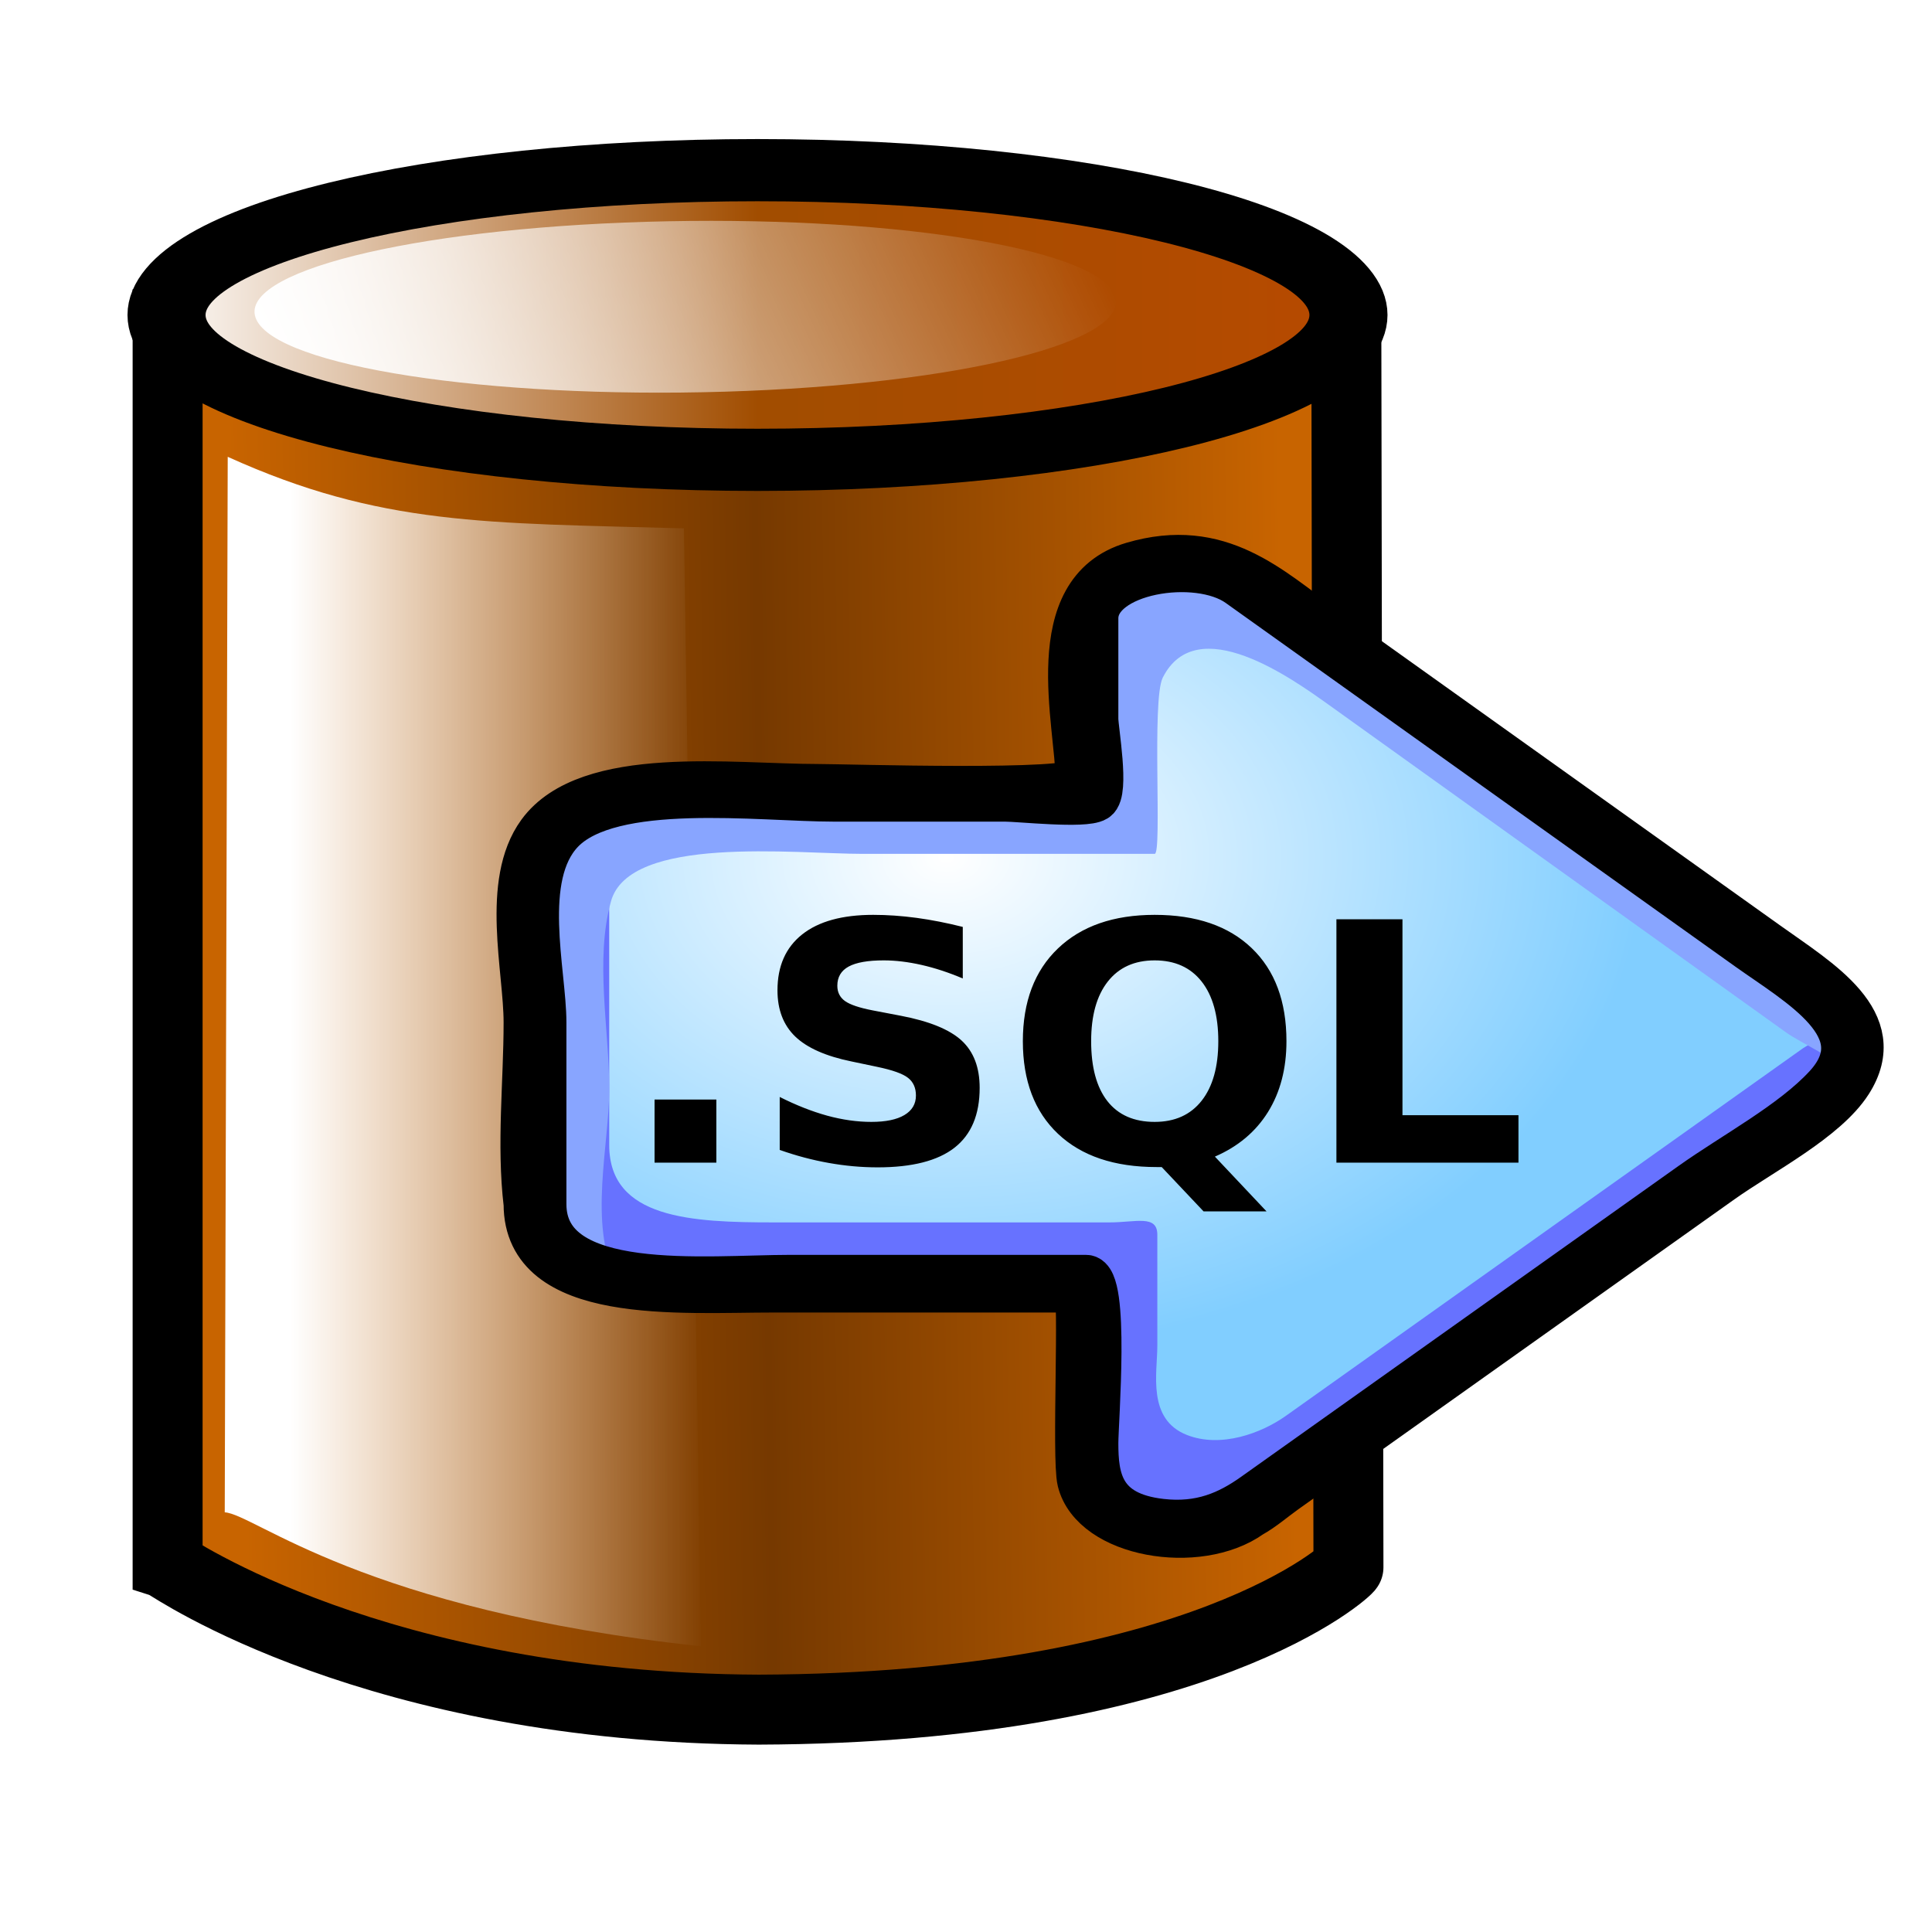
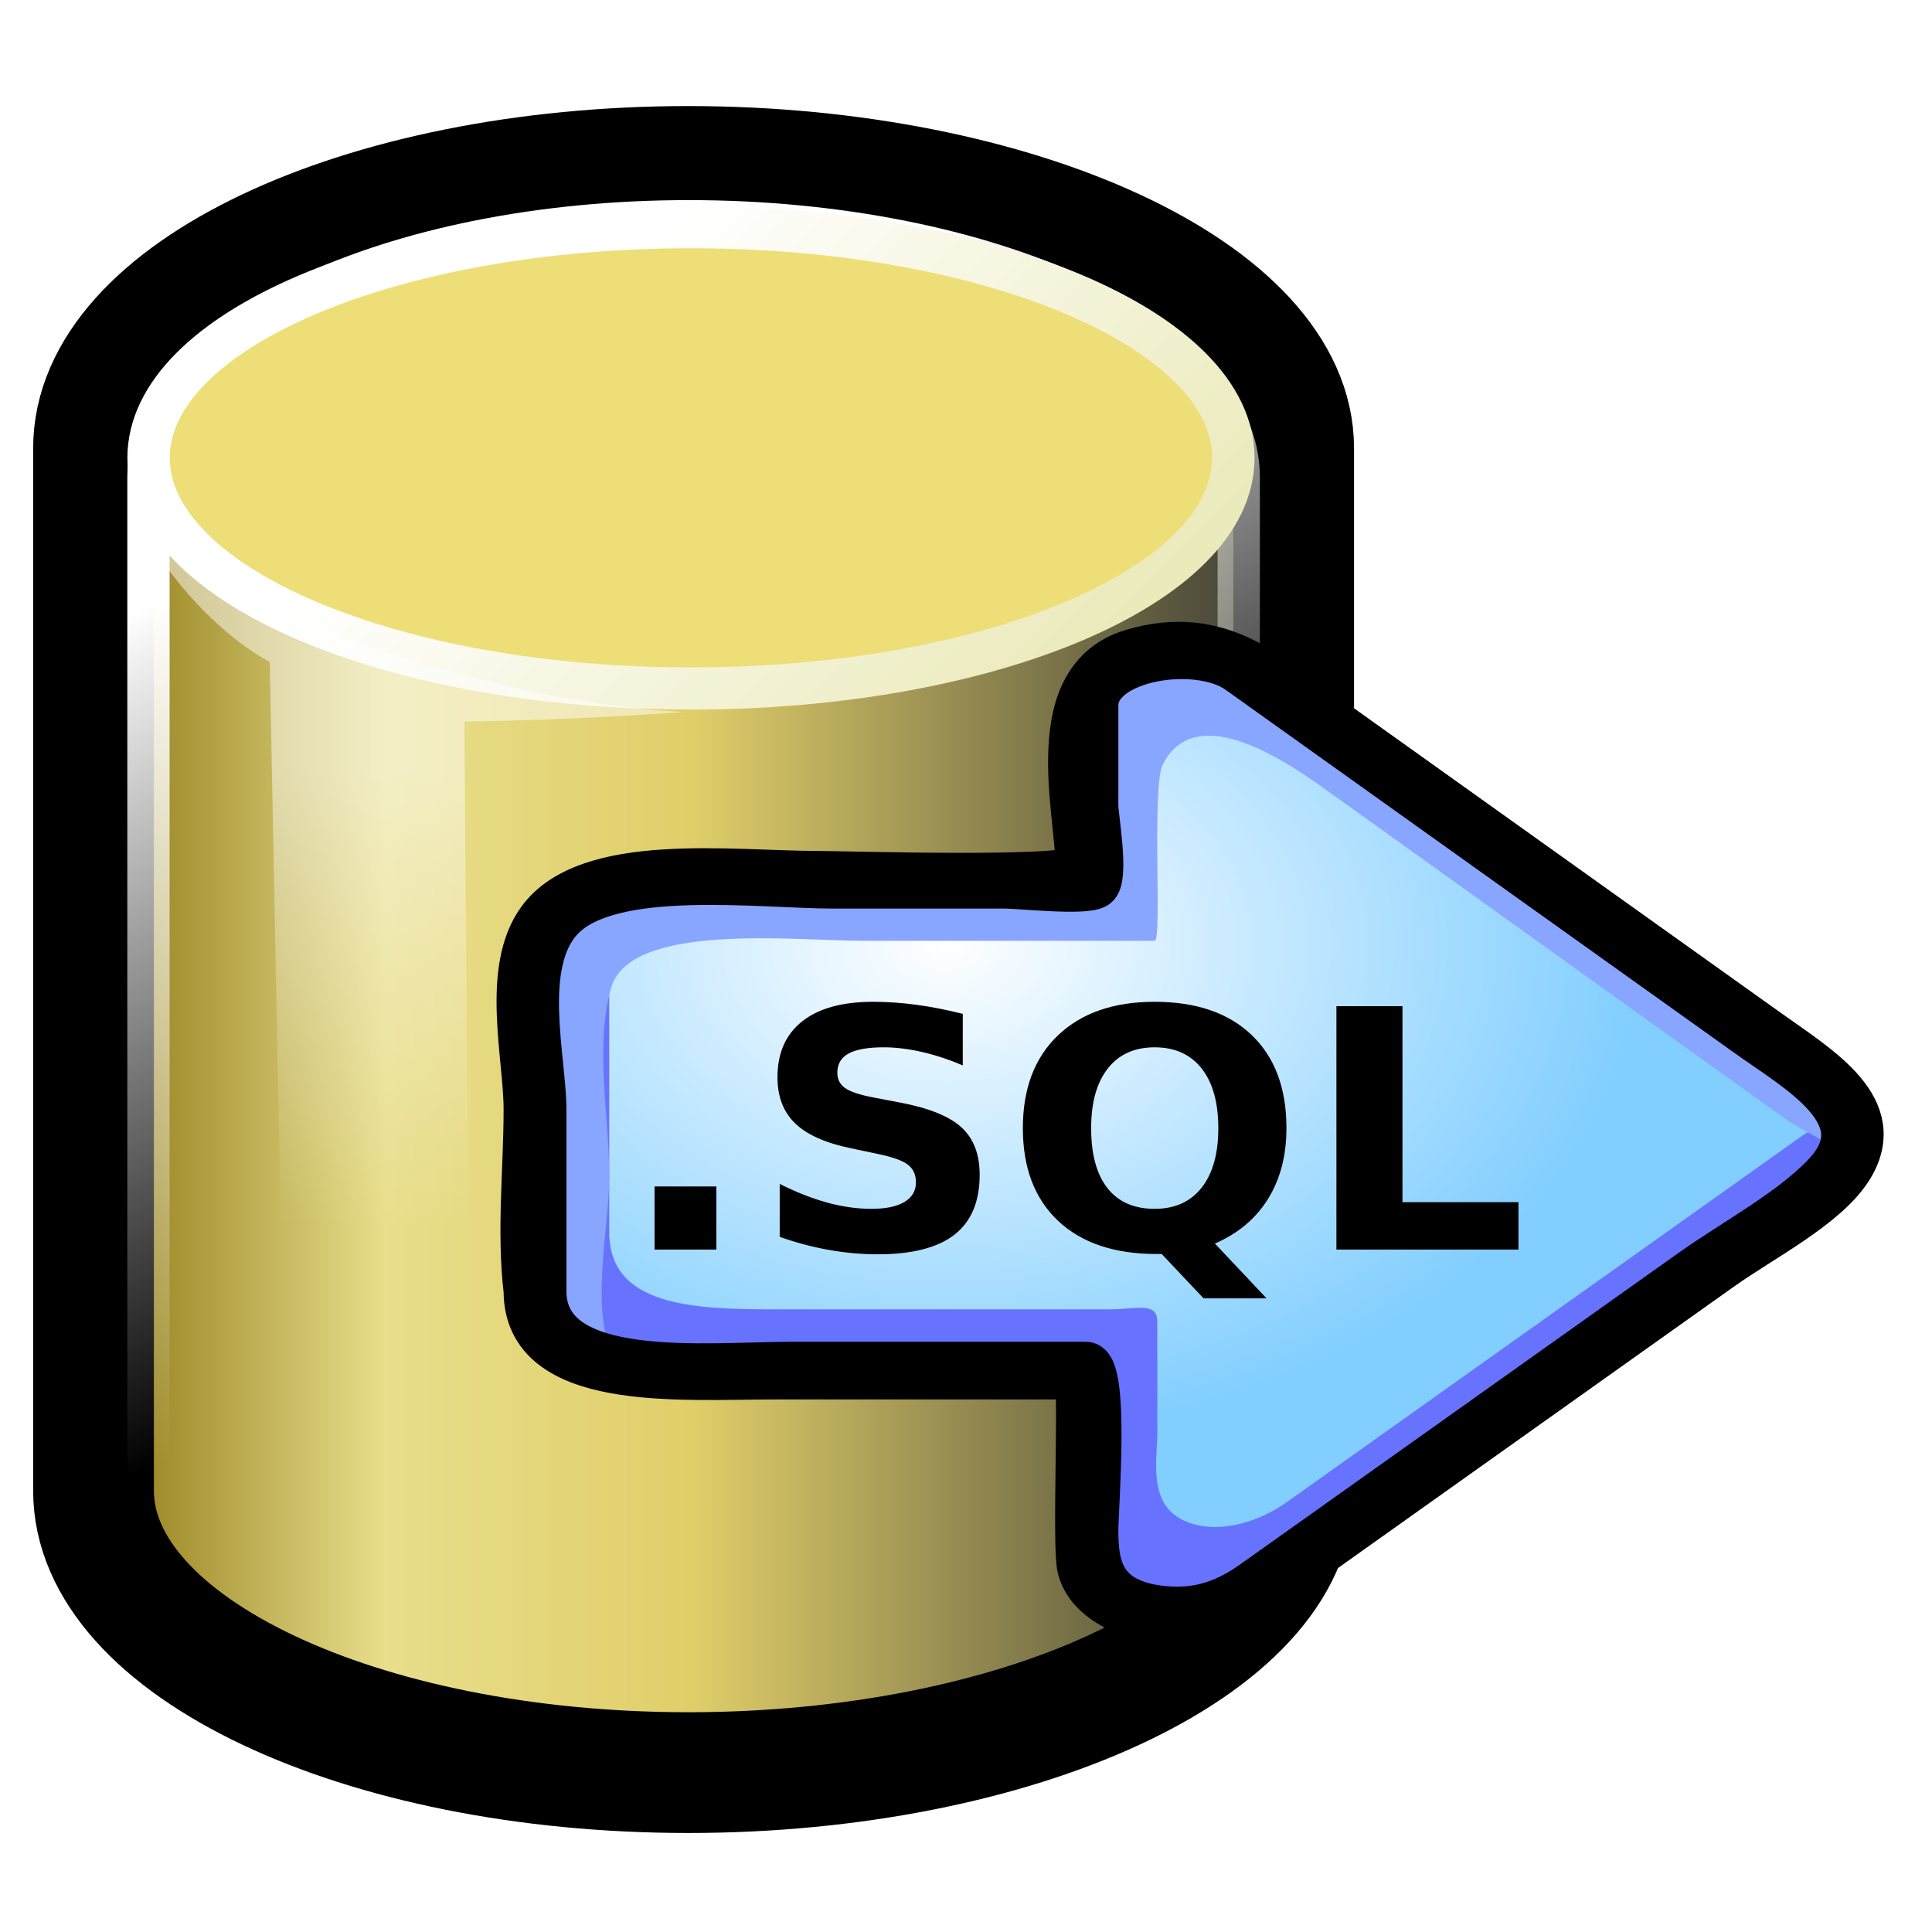
<svg xmlns="http://www.w3.org/2000/svg" xmlns:xlink="http://www.w3.org/1999/xlink" width="400" height="400" id="svg2" version="1.0">
  <defs id="defs4">
+     <linearGradient id="linearGradient6924">
+       <stop id="stop6926" offset="0" style="stop-color:#ffffff;stop-opacity:1;" />
+       <stop id="stop6928" offset="1" style="stop-color:#ffffff;stop-opacity:0;" />
+     </linearGradient>
+     <linearGradient xlink:href="#linearGradient6924" id="linearGradient3221" gradientUnits="userSpaceOnUse" gradientTransform="matrix(8.420009,0,0,9.09547,-5.186618,-12.94176)" x1="16.071" y1="19.5" x2="15.786" y2="30" />
+     <linearGradient id="linearGradient6932">
+       <stop style="stop-color:#ffffff;stop-opacity:1;" offset="0" id="stop6934" />
+       <stop style="stop-color:#e7e6ae;stop-opacity:1;" offset="1" id="stop6936" />
+     </linearGradient>
+     <linearGradient xlink:href="#linearGradient6932" id="linearGradient3216" gradientUnits="userSpaceOnUse" x1="24" y1="8.048" x2="36.076" y2="20.095" />
+     <linearGradient id="linearGradient4176">
+       <stop id="stop4178" offset="0" style="stop-color:#ffffff;stop-opacity:1;" />
+       <stop id="stop4180" offset="1" style="stop-color:#ffffff;stop-opacity:0;" />
+     </linearGradient>
+     <linearGradient xlink:href="#linearGradient4176" id="linearGradient3225" gradientUnits="userSpaceOnUse" gradientTransform="matrix(8.420009,0,0,9.09547,-3.983771,-36.97977)" x1="18.372" y1="15.015" x2="25.646" y2="31.524" />
+     <linearGradient id="linearGradient4134">
+       <stop id="stop4136" offset="0" style="stop-color:#88710c;stop-opacity:1;" />
+       <stop style="stop-color:#e8de8b;stop-opacity:1;" offset="0.25" id="stop4148" />
+       <stop style="stop-color:#e0ce69;stop-opacity:1;" offset="0.5" id="stop4142" />
+       <stop id="stop4138" offset="1" style="stop-color:#333432;stop-opacity:1;" />
+     </linearGradient>
+     <linearGradient xlink:href="#linearGradient4134" id="linearGradient3228" gradientUnits="userSpaceOnUse" gradientTransform="matrix(8.641262,0,0,9.334471,-9.308069,-43.3655)" x1="9.303" y1="26.719" x2="38.826" y2="26.719" />
    <linearGradient id="linearGradient13881">
      <stop id="stop13883" offset="0" style="stop-color:#c86400;stop-opacity:1;" />
      <stop style="stop-color:#763900;stop-opacity:1;" offset="0.5" id="stop13885" />
      <stop id="stop13887" offset="1" style="stop-color:#c86400;stop-opacity:1;" />
    </linearGradient>
    <linearGradient id="linearGradient13873">
      <stop style="stop-color:white;stop-opacity:1;" offset="0" id="stop13875" />
      <stop style="stop-color:white;stop-opacity:0;" offset="1" id="stop13877" />
    </linearGradient>
    <marker orient="auto" refY="0" refX="0" id="Arrow2Lstart" style="overflow:visible">
      <path id="path4920" style="font-size:12px;fill-rule:evenodd;stroke-width:0.625;stroke-linejoin:round" d="M 8.719,4.034 L -2.207,0.016 L 8.719,-4.002 C 6.973,-1.63 6.983,1.616 8.719,4.034 z " transform="matrix(1.1,0,0,1.1,1.1,0)" />
    </marker>
    <linearGradient id="linearGradient2969">
      <stop style="stop-color:#b84a00;stop-opacity:1;" offset="0" id="stop2971" />
      <stop id="stop12101" offset="0.5" style="stop-color:#a14d00;stop-opacity:1;" />
      <stop style="stop-color:white;stop-opacity:1;" offset="1" id="stop2973" />
    </linearGradient>
    <linearGradient gradientTransform="translate(-2.813803,0)" gradientUnits="userSpaceOnUse" y2="607.078" x2="381.77" y1="608.158" x1="204.001" id="linearGradient3198" xlink:href="#linearGradient3169" />
    <linearGradient gradientUnits="userSpaceOnUse" y2="607.078" x2="378.956" y1="608.158" x1="201.187" id="linearGradient3190" xlink:href="#linearGradient3169" />
    <linearGradient gradientTransform="translate(362.9805,113.959)" gradientUnits="userSpaceOnUse" y2="699.923" x2="229.238" y1="558.12" x1="219.433" id="linearGradient3175" xlink:href="#linearGradient3169" />
    <linearGradient id="linearGradient2232">
      <stop id="stop2234" offset="0" style="stop-color:#0030ff;stop-opacity:1;" />
      <stop id="stop2236" offset="1" style="stop-color:#02116f;stop-opacity:1;" />
    </linearGradient>
    <linearGradient id="linearGradient2244">
      <stop style="stop-color:#6fff58;stop-opacity:1;" offset="0" id="stop2246" />
      <stop style="stop-color:#327e29;stop-opacity:1;" offset="1" id="stop2248" />
    </linearGradient>
    <linearGradient id="linearGradient2250">
      <stop id="stop2252" offset="0" style="stop-color:#ff0000;stop-opacity:1;" />
      <stop id="stop2254" offset="1" style="stop-color:#850000;stop-opacity:1;" />
    </linearGradient>
    <linearGradient id="linearGradient3169">
      <stop id="stop3171" offset="0" style="stop-color:#4d93ff;stop-opacity:1;" />
      <stop id="stop3173" offset="1" style="stop-color:#3470ac;stop-opacity:1;" />
    </linearGradient>
    <linearGradient y2="357.373" x2="557.692" y1="251.871" x1="512.316" gradientTransform="translate(-62.60711,270.1251)" gradientUnits="userSpaceOnUse" id="linearGradient2030" xlink:href="#linearGradient2244" />
    <linearGradient y2="432.353" x2="702.091" y1="346.532" x1="528.292" gradientTransform="translate(-47.48293,293.6907)" gradientUnits="userSpaceOnUse" id="linearGradient2028" xlink:href="#linearGradient2250" />
    <linearGradient y2="343.987" x2="551.77" y1="435.436" x1="434.732" gradientTransform="translate(-81.60028,294.7458)" gradientUnits="userSpaceOnUse" id="linearGradient2026" xlink:href="#linearGradient2232" />
    <linearGradient gradientTransform="translate(-81.60028,294.7458)" gradientUnits="userSpaceOnUse" y2="343.987" x2="551.77" y1="435.436" x1="434.732" id="linearGradient2242" xlink:href="#linearGradient2232" />
    <linearGradient gradientTransform="translate(-47.48293,293.6907)" gradientUnits="userSpaceOnUse" y2="432.353" x2="702.091" y1="346.532" x1="528.292" id="linearGradient2240" xlink:href="#linearGradient2250" />
    <linearGradient gradientTransform="translate(-62.60711,270.1251)" gradientUnits="userSpaceOnUse" y2="357.373" x2="557.692" y1="251.871" x1="512.316" id="linearGradient2238" xlink:href="#linearGradient2244" />
    <linearGradient id="linearGradient2017">
      <stop id="stop2019" offset="0" style="stop-color:#0030ff;stop-opacity:1;" />
      <stop id="stop2021" offset="1" style="stop-color:#02116f;stop-opacity:1;" />
    </linearGradient>
    <linearGradient id="linearGradient2011">
      <stop style="stop-color:#6fff58;stop-opacity:1;" offset="0" id="stop2013" />
      <stop style="stop-color:#327e29;stop-opacity:1;" offset="1" id="stop2015" />
    </linearGradient>
    <linearGradient id="linearGradient2005">
      <stop id="stop2007" offset="0" style="stop-color:#ff0000;stop-opacity:1;" />
      <stop id="stop2009" offset="1" style="stop-color:#850000;stop-opacity:1;" />
    </linearGradient>
    <linearGradient xlink:href="#linearGradient13881" id="linearGradient2975" x1="302.256" y1="444.029" x2="439.599" y2="442.164" gradientUnits="userSpaceOnUse" spreadMethod="pad" gradientTransform="matrix(-1.585632,0,0,-1.323418,746.1098,794.4793)" />
    <radialGradient cx="42.786" cy="42.189" gradientUnits="userSpaceOnUse" id="XMLID_2_" r="69.833" gradientTransform="matrix(1.11456,0,0,0.79531,241.7787,436.9974)">
      <stop id="stop6" offset="0" style="stop-color:white;stop-opacity:1;" />
      <stop id="stop8" offset="1" style="stop-color:#81ceff;stop-opacity:1;" />
    </radialGradient>
    <linearGradient xlink:href="#linearGradient2969" id="linearGradient5876" x1="280.404" y1="298.076" x2="433.882" y2="298.076" gradientUnits="userSpaceOnUse" />
    <linearGradient xlink:href="#linearGradient13873" id="linearGradient13879" x1="308.47" y1="349.701" x2="342.574" y2="349.701" gradientUnits="userSpaceOnUse" />
    <linearGradient xlink:href="#linearGradient13873" id="linearGradient15670" x1="321.651" y1="448.169" x2="378.762" y2="448.169" gradientUnits="userSpaceOnUse" gradientTransform="matrix(1.504496,0,0,1.504496,-423.8694,-496.0435)" />
    <radialGradient xlink:href="#XMLID_2_" id="radialGradient1955" gradientUnits="userSpaceOnUse" gradientTransform="matrix(2.067455,0,0,1.474102,107.4413,115.3789)" cx="42.786" cy="42.189" r="69.833" />
+     <linearGradient xlink:href="#linearGradient6924" id="linearGradient4837" gradientUnits="userSpaceOnUse" gradientTransform="matrix(8.420009,0,0,9.09547,-60.22628,-18.2518)" x1="16.071" y1="19.5" x2="15.786" y2="30" />
+     <linearGradient xlink:href="#linearGradient4176" id="linearGradient4841" gradientUnits="userSpaceOnUse" gradientTransform="matrix(8.420009,0,0,9.09547,-59.02344,-42.28981)" x1="18.372" y1="15.015" x2="25.646" y2="31.524" />
+     <linearGradient xlink:href="#linearGradient4134" id="linearGradient4844" gradientUnits="userSpaceOnUse" gradientTransform="matrix(8.641262,0,0,9.334471,-64.34774,-48.67554)" x1="9.303" y1="26.719" x2="38.826" y2="26.719" />
+     <radialGradient xlink:href="#XMLID_2_" id="radialGradient5361" gradientUnits="userSpaceOnUse" gradientTransform="matrix(2.067455,0,0,1.474102,107.4413,115.3789)" cx="42.786" cy="42.189" r="69.833" />
+     <linearGradient xlink:href="#linearGradient6932" id="linearGradient5363" gradientUnits="userSpaceOnUse" x1="24" y1="8.048" x2="36.076" y2="20.095" />
  </defs>
  <g id="layer1">
-     <path style="fill:url(#linearGradient2975);fill-opacity:1;fill-rule:evenodd;stroke:black;stroke-width:14.486;stroke-linecap:butt;stroke-linejoin:miter;stroke-miterlimit:4;stroke-opacity:1" d="M 279.183,324.491 C 279.385,324.782 248.845,353.632 157.098,353.962 C 77.495,353.61 35.498,324.345 34.703,324.054 L 34.703,67.14 L 278.746,67.14 L 279.183,324.491 z " id="rect2080" />
-     <path style="opacity:1;fill:url(#linearGradient5876);fill-opacity:1;stroke:black;stroke-width:9.813;stroke-miterlimit:4;stroke-dasharray:none;stroke-opacity:1" id="path2977" d="M 431.429 298.076 A 74.286 22.857 0 1 1  282.857,298.076 A 74.286 22.857 0 1 1  431.429 298.076 z" transform="matrix(-1.64707,0,0,-1.311976,745.0717,456.2853)" />
-     <path style="opacity:1;fill:url(#linearGradient13879);fill-opacity:1;stroke:none;stroke-width:5;stroke-linejoin:round;stroke-miterlimit:4;stroke-dasharray:none;stroke-opacity:1" id="path8541" d="M 342.574 349.701 A 17.052 13.519 0 1 1  308.47,349.701 A 17.052 13.519 0 1 1  342.574 349.701 z" transform="matrix(5.207405,-0.15592,0.604212,1.300782,-1764.548,-340.6195)" />
-     <path style="fill:url(#linearGradient15670);fill-opacity:1;stroke:none;stroke-width:5;stroke-linecap:round;stroke-linejoin:round;stroke-miterlimit:4;stroke-opacity:1" d="M 47.147,94.578 C 78.823,108.928 100.77,108.239 141.598,109.393 L 145.108,340.842 C 74.938,333.303 52.844,313.505 46.53,313.11 L 47.147,94.578 z " id="rect15662" />
-     <path d="M 225.04,127.878 C 225.04,133.56 225.04,139.242 225.04,144.924 C 225.04,147.491 227.722,162.487 225.04,164.145 C 222.931,165.451 211.06,164.145 208.397,164.145 C 195.664,164.145 182.93,164.145 170.195,164.145 C 153.744,164.145 123.925,160.133 113.923,172.306 C 105.8,182.198 110.768,200.93 110.768,211.681 C 110.768,224.036 109.168,236.986 110.768,249.298 C 110.768,268.985 142.964,265.776 161.27,265.776 C 182.122,265.776 202.974,265.776 223.827,265.776 C 226.38,265.776 225.04,297.308 225.04,301.331 C 225.04,315.288 245.44,321.517 259.558,311.48 C 271.92,302.7 284.277,293.918 296.636,285.132 C 322.94,266.439 352.838,248.589 376.657,228.26 C 393.463,216.235 376.432,204.793 364.569,196.325 C 348.405,184.791 332.24,173.255 316.074,161.72 C 300.194,150.384 284.31,139.049 268.426,127.716 C 258.13,120.367 245.08,110.976 229.938,120.345 C 226.845,122.259 225.04,124.944 225.04,127.878" id="path10" style="fill:url(#radialGradient1955);fill-opacity:1.0" />
-     <path d="M 110.768,180.627 C 110.768,193.167 110.768,205.707 110.768,218.245 C 110.768,228.994 105.798,247.727 113.923,257.614 C 123.927,269.79 153.738,265.776 170.186,265.776 C 182.081,265.776 193.975,265.776 205.865,265.776 C 208.904,265.776 222.658,264.278 225.038,265.776 C 227.395,267.259 225.038,280.343 225.038,282.574 C 225.038,289.578 225.038,296.581 225.038,303.583 C 225.038,319.583 250.129,318.183 261.779,309.903 C 292.884,287.797 323.989,265.69 355.096,243.582 C 366.376,235.565 387.896,225.024 382.336,211.907 C 381.681,212.789 374.633,216.073 373.248,217.059 C 366.909,221.569 360.562,226.077 354.225,230.583 C 336.61,243.101 319.002,255.621 301.391,268.139 C 289.665,276.473 277.942,284.808 266.22,293.141 C 261.161,296.736 252.761,299.858 245.735,297.093 C 237.449,293.835 239.612,284.27 239.612,278.603 C 239.612,270.948 239.612,263.293 239.612,255.638 C 239.612,251.428 235.154,253.087 229.709,253.087 C 206.559,253.087 183.412,253.087 160.263,253.087 C 143.206,253.087 126.135,252.333 126.135,237.088 C 126.135,221.066 126.135,205.041 126.135,189.019 C 126.135,181.69 123.896,171.946 127.535,164.854 C 117.76,166.85 110.768,173.36 110.768,180.627" id="path12" style="fill:#6772ff;fill-opacity:1" />
-     <path d="M 127.539,264.679 C 121.81,253.48 126.139,237.042 126.139,225.45 C 126.139,213.143 123.129,198.77 126.497,186.612 C 130.307,172.831 164.557,176.784 178.632,176.784 C 198.775,176.784 218.921,176.784 239.064,176.784 C 240.652,176.784 238.404,144.935 240.734,140.303 C 247.778,126.312 267.535,140.501 275.195,145.989 C 306.763,168.603 338.331,191.216 369.894,213.83 C 372.425,215.644 380.74,219.602 382.338,221.759 C 388.276,207.739 361.571,194.588 349.668,186.067 C 327.394,170.117 305.119,154.165 282.844,138.216 C 272.073,130.503 257.162,114.422 239.411,116.856 C 216.458,120 225.04,151.92 225.04,163.76 C 205.745,163.76 186.455,163.757 167.16,163.757 C 148.222,163.756 110.768,159.401 110.768,180.238 C 108.984,193.966 110.768,208.408 110.768,222.188 C 110.768,235.159 104.187,259.912 127.539,264.679" id="path14" style="fill:#88a5ff;fill-opacity:1" />
-     <path d="M 234.495,116.835 C 215.474,122.446 223.173,149.848 223.173,161.443 C 223.173,164.319 175.148,162.814 169.24,162.814 C 151.509,162.814 121.663,158.75 111.692,172.447 C 104.193,182.751 108.901,200.67 108.901,211.682 C 108.901,224.064 107.435,236.952 108.901,249.3 C 108.901,269.766 140.729,267.108 160.07,267.108 C 180.97,267.108 201.868,267.108 222.768,267.108 C 224.042,267.108 222.363,301.972 223.519,306.629 C 226.297,317.834 248.065,321.567 259.019,313.749 C 261.572,312.319 263.782,310.363 266.077,308.731 C 280.26,298.652 294.443,288.571 308.623,278.491 C 324.555,267.169 340.483,255.849 356.415,244.525 C 364.707,238.633 377.991,231.879 383.008,224.026 C 391.018,211.483 376.814,203.19 365.888,195.39 C 350.46,184.379 335.029,173.366 319.599,162.354 C 304.408,151.515 289.222,140.673 274.031,129.834 C 262.999,121.955 252.579,111.502 234.495,116.835 M 112.635,249.298 C 112.635,236.758 112.635,224.218 112.635,211.681 C 112.635,201.239 107.39,181.526 116.267,172.161 C 126.476,161.394 157.315,165.475 172.674,165.475 C 184.485,165.475 196.29,165.475 208.102,165.475 C 211.095,165.475 224.548,166.947 226.907,165.475 C 229.231,164.024 226.907,151.036 226.907,148.838 C 226.907,141.905 226.907,134.971 226.907,128.038 C 226.907,118.343 247.809,114.885 256.432,121.038 C 259.558,123.27 262.684,125.5 265.81,127.729 C 297.813,150.567 329.815,173.405 361.819,196.244 C 372.41,203.806 389.107,212.953 378.042,224.942 C 371.04,232.53 359.115,238.845 350.194,245.184 C 320.007,266.636 289.822,288.091 259.635,309.542 C 254.311,313.327 248.568,315.877 240.391,314.946 C 227.902,313.52 226.907,306.041 226.907,298.787 C 226.907,294.322 229.332,264.44 224.831,264.44 C 204.446,264.44 184.057,264.44 163.672,264.44 C 146.367,264.444 112.635,268.293 112.635,249.298" id="path16" style="fill:#000007;fill-opacity:1;stroke:black;stroke-width:9.271;stroke-miterlimit:4;stroke-dasharray:none;stroke-opacity:1" />
-     <text xml:space="preserve" style="font-size:70.917px;font-style:normal;font-variant:normal;font-weight:bold;font-stretch:normal;text-align:start;line-height:125%;writing-mode:lr-tb;text-anchor:start;fill:black;fill-opacity:1;stroke:none;stroke-width:1px;stroke-linecap:butt;stroke-linejoin:miter;stroke-opacity:1;font-family:Bitstream Vera Sans" x="124.84" y="246.993" id="text4974" transform="scale(1.026086,0.974577)">
-       <tspan id="tspan4976" x="124.84" y="246.993">.SQL</tspan>
-     </text>
+     <path id="path3068" d="M 142.502,34.46 C 74.587,34.46 19.364,60.619 19.364,92.8 C 19.364,95.109 19.364,306.255 19.364,308.66 C 19.364,340.84 74.587,367 142.502,367 C 210.418,367 267.839,340.84 267.839,308.66 C 267.839,306.755 267.839,94.705 267.839,92.8 C 267.839,60.619 210.418,34.46 142.502,34.46 z" style="fill:url(#linearGradient4844);fill-opacity:1;fill-rule:nonzero;stroke:#000000;stroke-width:25;stroke-linecap:butt;stroke-linejoin:miter;marker:none;marker-start:none;marker-mid:none;marker-end:none;stroke-miterlimit:10;stroke-dasharray:none;stroke-dashoffset:0;stroke-opacity:1;visibility:visible;display:block;overflow:visible" />
+     <path style="fill:none;fill-opacity:1;fill-rule:nonzero;stroke:url(#linearGradient4841);stroke-width:8.751;stroke-linecap:butt;stroke-linejoin:miter;marker:none;marker-start:none;marker-mid:none;marker-end:none;stroke-miterlimit:10;stroke-dasharray:none;stroke-dashoffset:0;stroke-opacity:1;visibility:visible;display:block;overflow:visible" d="M 142.603,45.805 C 80.903,45.805 30.735,69.571 30.735,98.806 C 30.735,100.904 30.735,297.87 30.735,300.055 C 30.735,329.29 80.903,353.056 142.603,353.056 C 204.303,353.056 256.469,329.29 256.469,300.055 C 256.469,298.325 256.469,100.537 256.469,98.806 C 256.469,69.571 204.303,45.805 142.603,45.805 z" id="path4174" />
+     <path transform="matrix(8.734,0,0,8.682708,-66.55916,-27.3863)" d="M 36.857,14.071 A 12.857,5.5 0 1 1 11.143,14.071 A 12.857,5.5 0 1 1 36.857,14.071 z" id="path3364" style="fill:#eede78;fill-opacity:1;fill-rule:nonzero;stroke:url(#linearGradient5363);stroke-width:1.005;stroke-linecap:butt;stroke-linejoin:miter;marker:none;marker-start:none;marker-mid:none;marker-end:none;stroke-miterlimit:10;stroke-dasharray:none;stroke-dashoffset:0;stroke-opacity:1;visibility:visible;display:block;overflow:visible" />
+     <path id="path6922" d="M 55.85,137.021 L 58.857,289.695 L 97.348,301.389 L 96.145,149.365 C 96.145,149.365 113.587,149.365 141.854,147.416 C 97.937,145.296 47.69,124.907 30.59,111.683 C 42.52,130.713 55.85,137.021 55.85,137.021 z" style="opacity:0.494;fill:url(#linearGradient4837);fill-opacity:1;fill-rule:nonzero;stroke:none;stroke-width:1;stroke-linecap:butt;stroke-linejoin:miter;marker:none;marker-start:none;marker-mid:none;marker-end:none;stroke-miterlimit:4;stroke-dasharray:none;stroke-dashoffset:0;stroke-opacity:1;visibility:visible;display:block;overflow:visible" />
+     <g id="g4805" transform="translate(0,18)">
+       <path style="fill:url(#radialGradient5361);fill-opacity:1" id="path10" d="M 225.04,127.878 C 225.04,133.56 225.04,139.242 225.04,144.924 C 225.04,147.491 227.722,162.487 225.04,164.145 C 222.931,165.451 211.06,164.145 208.397,164.145 C 195.664,164.145 182.93,164.145 170.195,164.145 C 153.744,164.145 123.925,160.133 113.923,172.306 C 105.8,182.198 110.768,200.93 110.768,211.681 C 110.768,224.036 109.168,236.986 110.768,249.298 C 110.768,268.985 142.964,265.776 161.27,265.776 C 182.122,265.776 202.974,265.776 223.827,265.776 C 226.38,265.776 225.04,297.308 225.04,301.331 C 225.04,315.288 245.44,321.517 259.558,311.48 C 271.92,302.7 284.277,293.918 296.636,285.132 C 322.94,266.439 352.838,248.589 376.657,228.26 C 393.463,216.235 376.432,204.793 364.569,196.325 C 348.405,184.791 332.24,173.255 316.074,161.72 C 300.194,150.384 284.31,139.049 268.426,127.716 C 258.13,120.367 245.08,110.976 229.938,120.345 C 226.845,122.259 225.04,124.944 225.04,127.878" />
+       <path style="fill:#6772ff;fill-opacity:1" id="path12" d="M 110.768,180.627 C 110.768,193.167 110.768,205.707 110.768,218.245 C 110.768,228.994 105.798,247.727 113.923,257.614 C 123.927,269.79 153.738,265.776 170.186,265.776 C 182.081,265.776 193.975,265.776 205.865,265.776 C 208.904,265.776 222.658,264.278 225.038,265.776 C 227.395,267.259 225.038,280.343 225.038,282.574 C 225.038,289.578 225.038,296.581 225.038,303.583 C 225.038,319.583 250.129,318.183 261.779,309.903 C 292.884,287.797 323.989,265.69 355.096,243.582 C 366.376,235.565 387.896,225.024 382.336,211.907 C 381.681,212.789 374.633,216.073 373.248,217.059 C 366.909,221.569 360.562,226.077 354.225,230.583 C 336.61,243.101 319.002,255.621 301.391,268.139 C 289.665,276.473 277.942,284.808 266.22,293.141 C 261.161,296.736 252.761,299.858 245.735,297.093 C 237.449,293.835 239.612,284.27 239.612,278.603 C 239.612,270.948 239.612,263.293 239.612,255.638 C 239.612,251.428 235.154,253.087 229.709,253.087 C 206.559,253.087 183.412,253.087 160.263,253.087 C 143.206,253.087 126.135,252.333 126.135,237.088 C 126.135,221.066 126.135,205.041 126.135,189.019 C 126.135,181.69 123.896,171.946 127.535,164.854 C 117.76,166.85 110.768,173.36 110.768,180.627" />
+       <path style="fill:#88a5ff;fill-opacity:1" id="path14" d="M 127.539,264.679 C 121.81,253.48 126.139,237.042 126.139,225.45 C 126.139,213.143 123.129,198.77 126.497,186.612 C 130.307,172.831 164.557,176.784 178.632,176.784 C 198.775,176.784 218.921,176.784 239.064,176.784 C 240.652,176.784 238.404,144.935 240.734,140.303 C 247.778,126.312 267.535,140.501 275.195,145.989 C 306.763,168.603 338.331,191.216 369.894,213.83 C 372.425,215.644 380.74,219.602 382.338,221.759 C 388.276,207.739 361.571,194.588 349.668,186.067 C 327.394,170.117 305.119,154.165 282.844,138.216 C 272.073,130.503 257.162,114.422 239.411,116.856 C 216.458,120 225.04,151.92 225.04,163.76 C 205.745,163.76 186.455,163.757 167.16,163.757 C 148.222,163.756 110.768,159.401 110.768,180.238 C 108.984,193.966 110.768,208.408 110.768,222.188 C 110.768,235.159 104.187,259.912 127.539,264.679" />
+       <path style="fill:#000007;fill-opacity:1;stroke:#000000;stroke-width:9.271;stroke-miterlimit:4;stroke-dasharray:none;stroke-opacity:1" id="path16" d="M 234.495,116.835 C 215.474,122.446 223.173,149.848 223.173,161.443 C 223.173,164.319 175.148,162.814 169.24,162.814 C 151.509,162.814 121.663,158.75 111.692,172.447 C 104.193,182.751 108.901,200.67 108.901,211.682 C 108.901,224.064 107.435,236.952 108.901,249.3 C 108.901,269.766 140.729,267.108 160.07,267.108 C 180.97,267.108 201.868,267.108 222.768,267.108 C 224.042,267.108 222.363,301.972 223.519,306.629 C 226.297,317.834 248.065,321.567 259.019,313.749 C 261.572,312.319 263.782,310.363 266.077,308.731 C 280.26,298.652 294.443,288.571 308.623,278.491 C 324.555,267.169 340.483,255.849 356.415,244.525 C 364.707,238.633 377.991,231.879 383.008,224.026 C 391.018,211.483 376.814,203.19 365.888,195.39 C 350.46,184.379 335.029,173.366 319.599,162.354 C 304.408,151.515 289.222,140.673 274.031,129.834 C 262.999,121.955 252.579,111.502 234.495,116.835 M 112.635,249.298 C 112.635,236.758 112.635,224.218 112.635,211.681 C 112.635,201.239 107.39,181.526 116.267,172.161 C 126.476,161.394 157.315,165.475 172.674,165.475 C 184.485,165.475 196.29,165.475 208.102,165.475 C 211.095,165.475 224.548,166.947 226.907,165.475 C 229.231,164.024 226.907,151.036 226.907,148.838 C 226.907,141.905 226.907,134.971 226.907,128.038 C 226.907,118.343 247.809,114.885 256.432,121.038 C 259.558,123.27 262.684,125.5 265.81,127.729 C 297.813,150.567 329.815,173.405 361.819,196.244 C 372.41,203.806 389.107,212.953 378.042,224.942 C 371.04,232.53 359.115,238.845 350.194,245.184 C 320.007,266.636 289.822,288.091 259.635,309.542 C 254.311,313.327 248.568,315.877 240.391,314.946 C 227.902,313.52 226.907,306.041 226.907,298.787 C 226.907,294.322 229.332,264.44 224.831,264.44 C 204.446,264.44 184.057,264.44 163.672,264.44 C 146.367,264.444 112.635,268.293 112.635,249.298" />
+       <text transform="scale(1.026086,0.974577)" id="text4974" y="246.993" x="124.84" style="font-size:70.917px;font-style:normal;font-variant:normal;font-weight:bold;font-stretch:normal;text-align:start;line-height:125%;writing-mode:lr-tb;text-anchor:start;fill:#000000;fill-opacity:1;stroke:none;stroke-width:1px;stroke-linecap:butt;stroke-linejoin:miter;stroke-opacity:1;font-family:Bitstream Vera Sans" xml:space="preserve">
+         <tspan y="246.993" x="124.84" id="tspan4976">.SQL</tspan>
+       </text>
+     </g>
  </g>
</svg>
